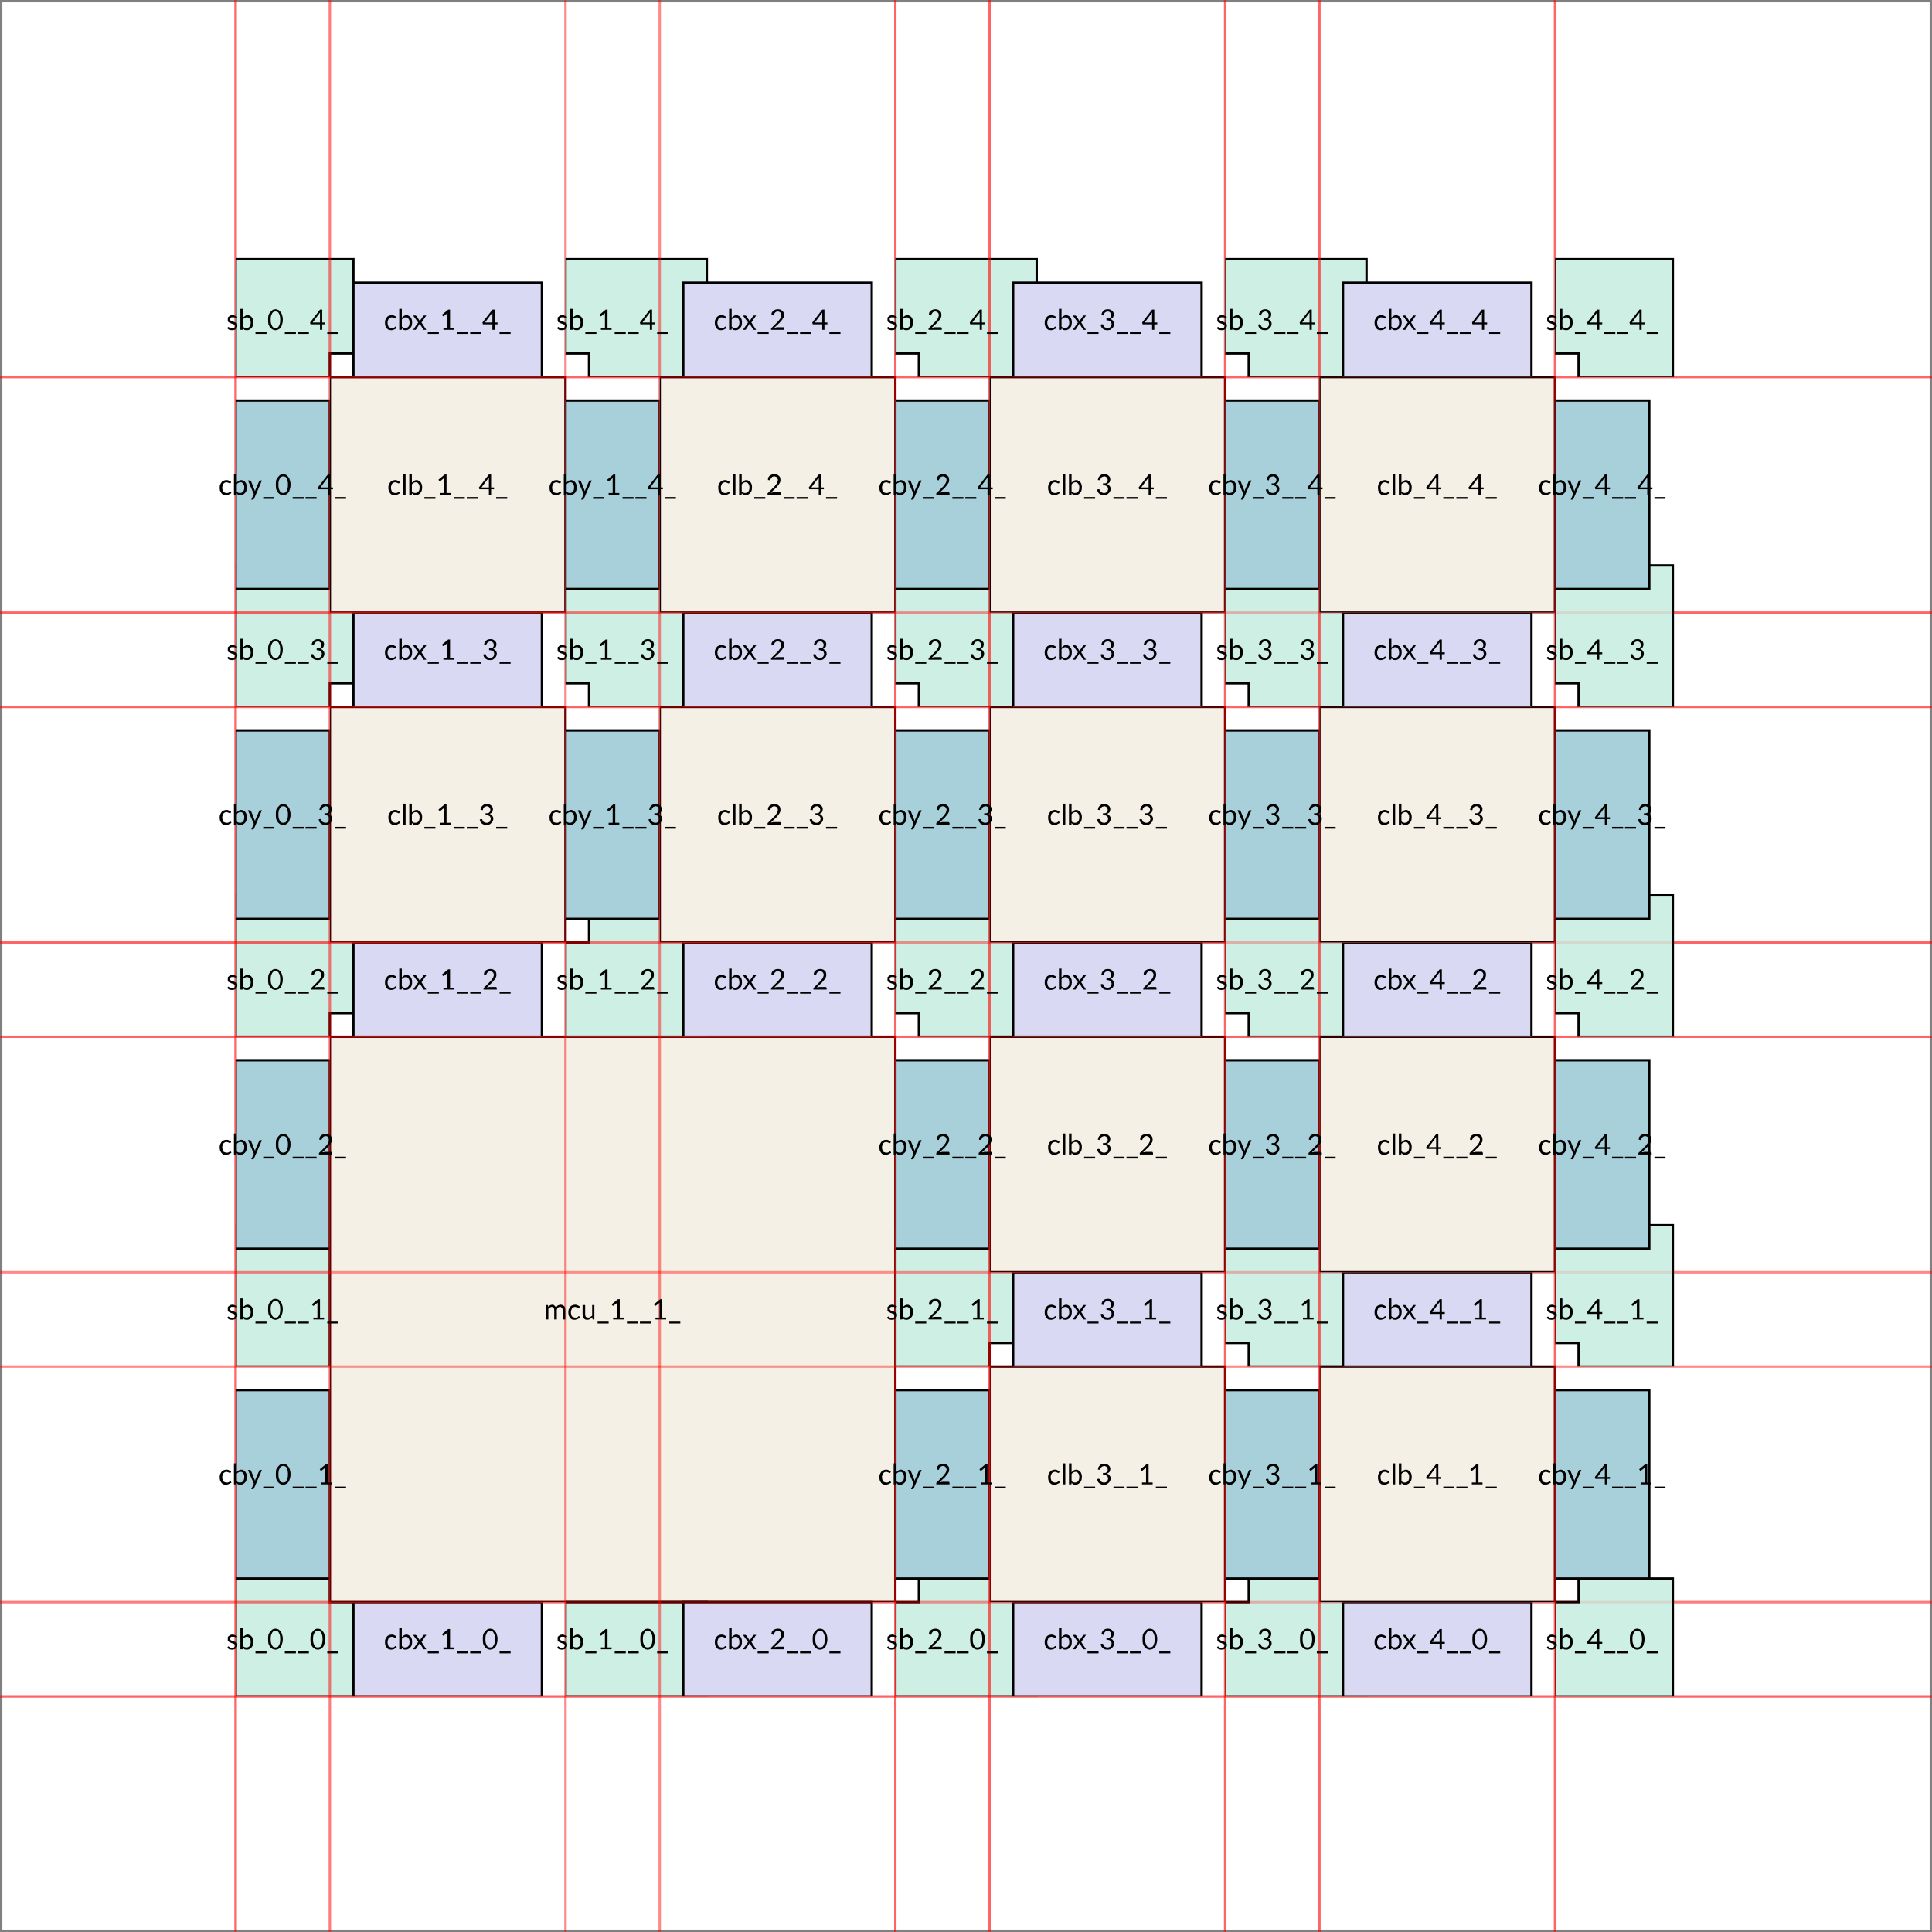
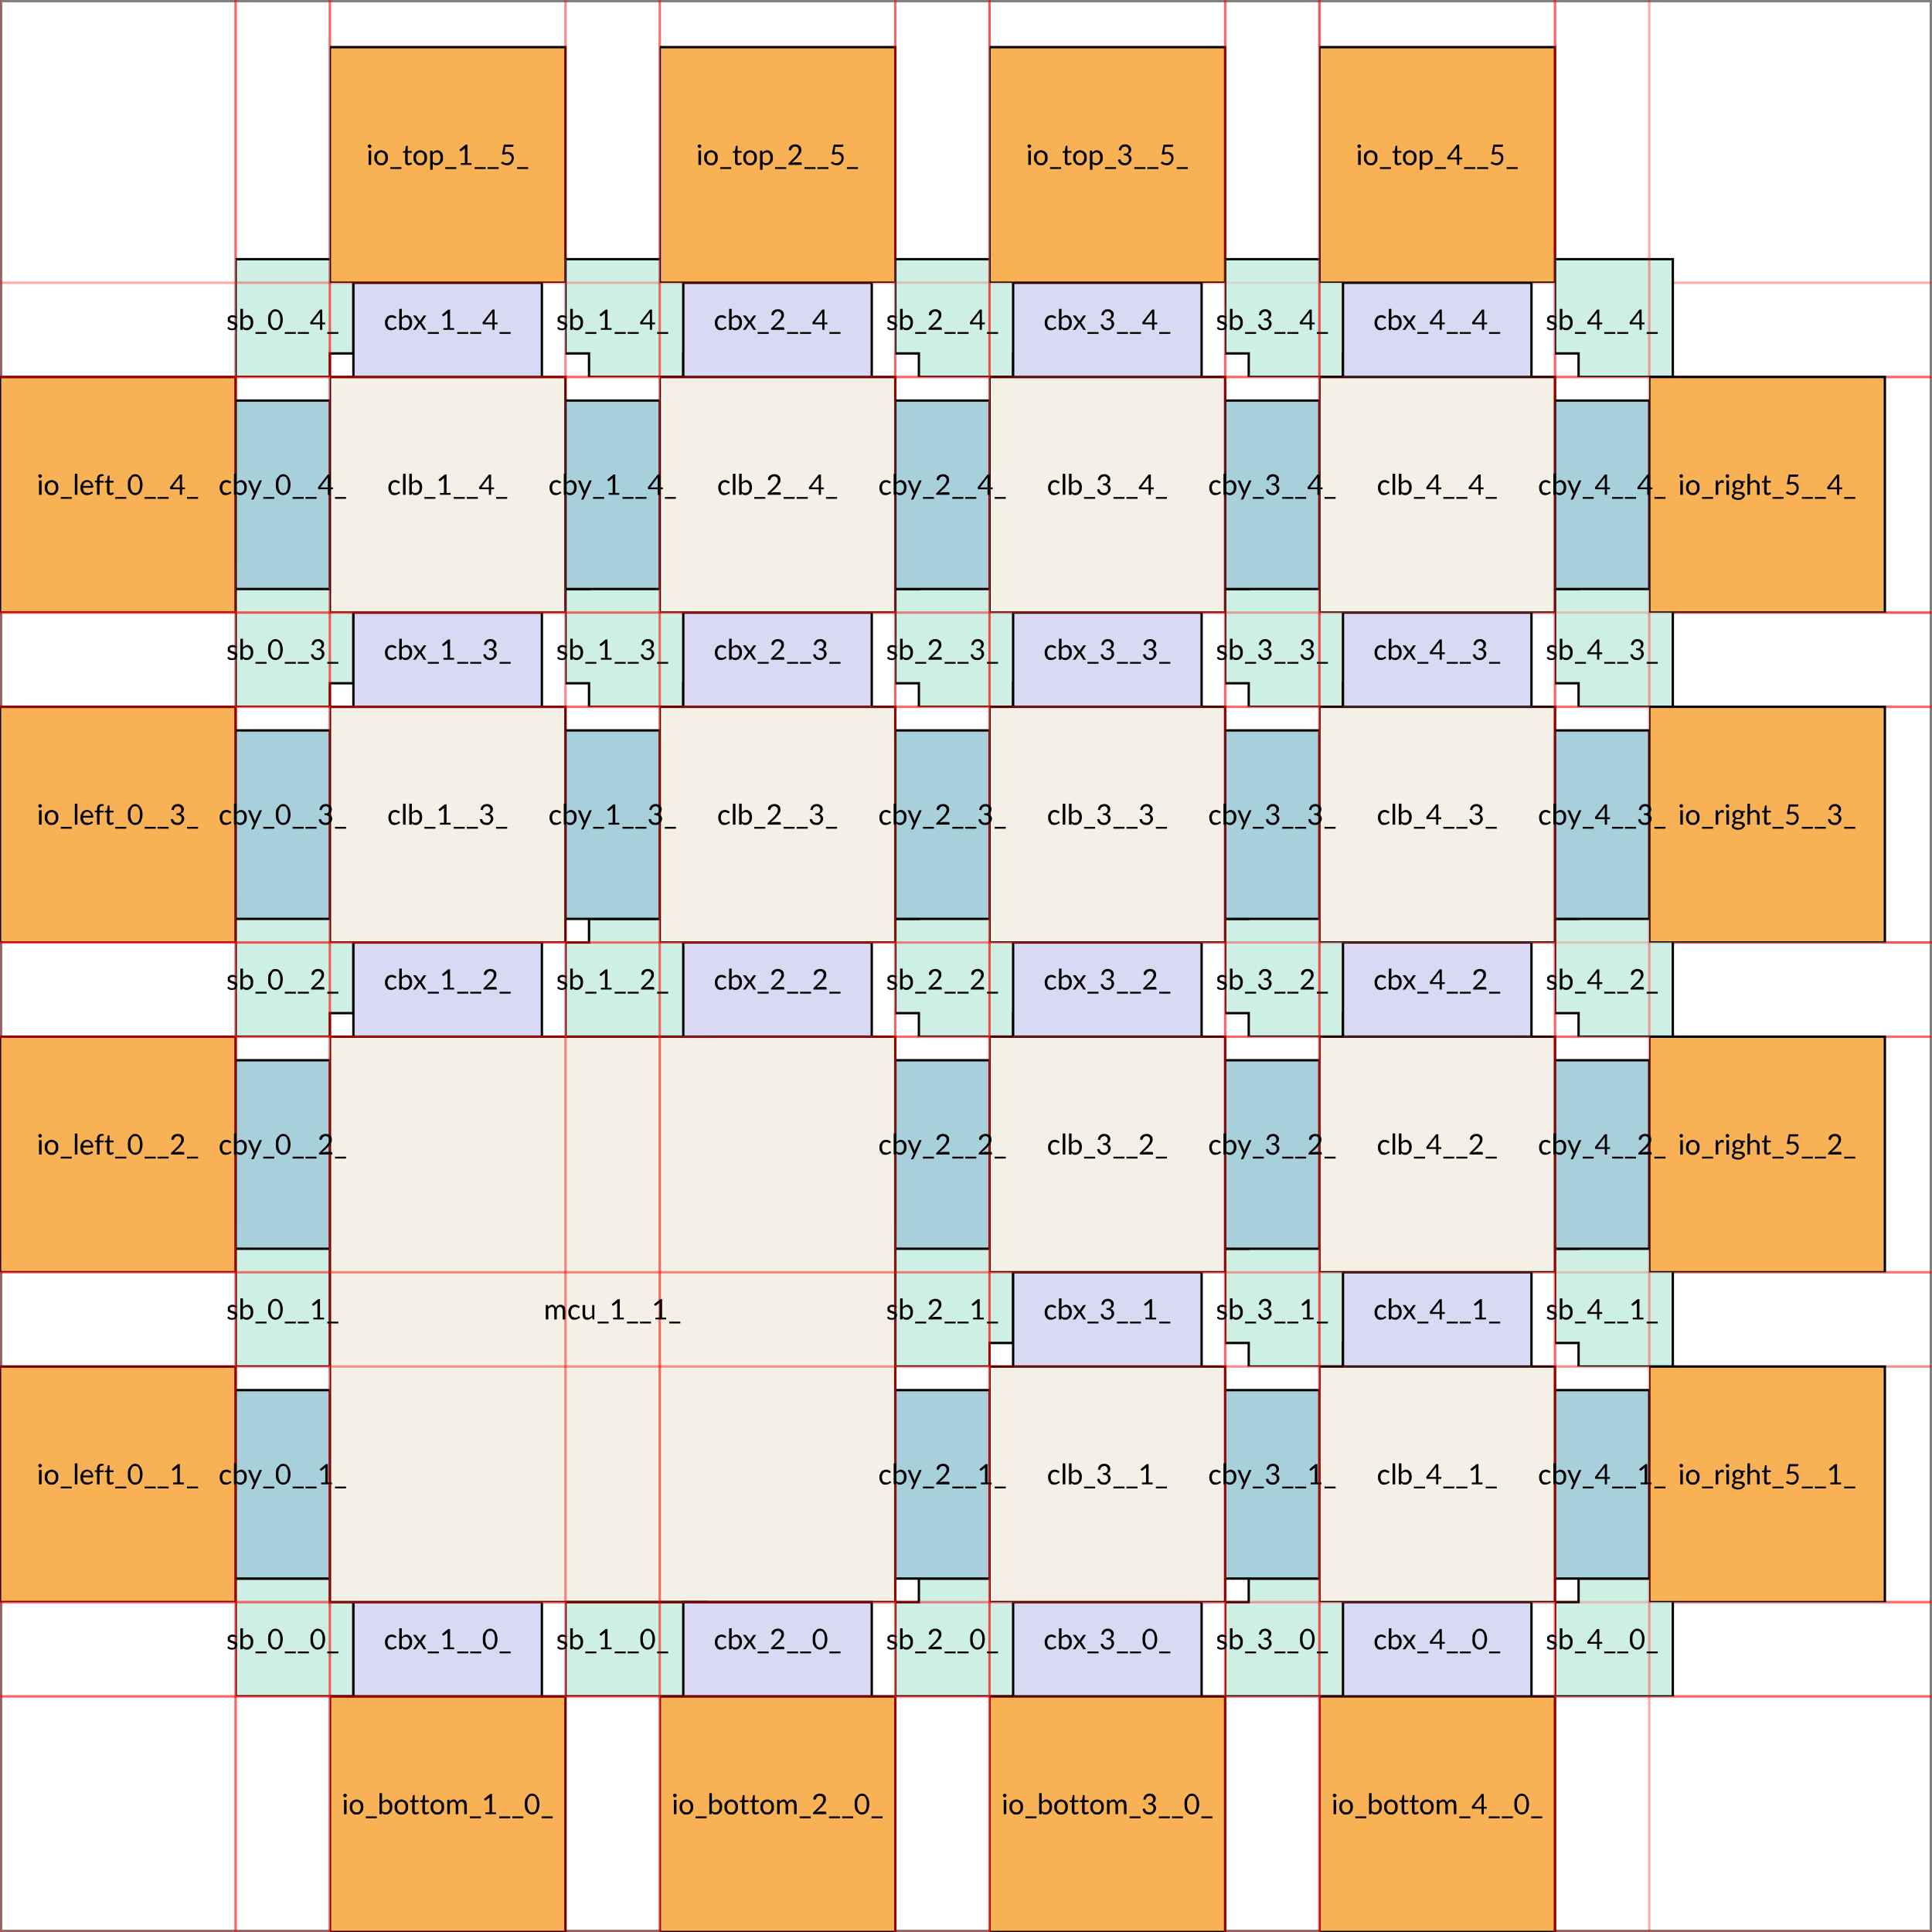
<svg xmlns="http://www.w3.org/2000/svg" xmlns:xlink="http://www.w3.org/1999/xlink" baseProfile="full" height="82" version="1.1" viewBox="0,-82,82,82" width="82">
  <defs>
    <style type="text/css">
.boundary{stroke:grey; fill:none; stroke-width:0.2}
text{font-family: Lato; font-size:1.2px;}
symbol * { stroke-width:0.1; stroke:black;}
.marker{stroke: red;opacity: 0.1;stroke-width: 0.1px;}
symbol[id="cbx"] * { fill:#d9d9f3;}
symbol[id="cby"] * { fill:#a8d0db;}
symbol[id*="sb"] * { fill:#ceefe4;}
rect[class="lb"] { fill:#f4f0e6; }
symbol[id*="io_"] * { fill:#f8b155;}
</style>
    <symbol id="cbx">
      <rect class="routing" height="4" width="8" x="1.0" y="0" />
    </symbol>
    <symbol id="cby">
      <rect class="routing" height="8" width="4" x="0" y="1.0" />
    </symbol>
    <symbol id="io_top">
      <rect class="lb" height="10" width="10" x="0" y="0" />
    </symbol>
    <symbol id="io_right">
      <rect class="lb" height="10" width="10" x="0" y="0" />
    </symbol>
    <symbol id="io_bottom">
      <rect class="lb" height="10" width="10" x="0" y="0" />
    </symbol>
    <symbol id="io_left">
      <rect class="lb" height="10" width="10" x="0" y="0" />
    </symbol>
    <symbol id="clb">
      <rect class="lb" height="10" width="10" x="0" y="0" />
    </symbol>
    <symbol id="mcu">
      <rect class="lb" height="24" width="24" x="0" y="0" />
    </symbol>
    <symbol id="dsp">
      <rect class="lb" height="24" width="10" x="0" y="0" />
    </symbol>
    <symbol id="ram9k">
      <rect class="lb" height="10" width="24" x="0" y="0" />
    </symbol>
    <symbol id="sb" x="-0.0" y="-0.0">
      <path d="M 1.0 0 v 1.0 h -1.0 v 4 h 1.0 v 1.0 h 4 v -1.0 h 1.0 v -4 h -1.0 v -1.0 z" />
    </symbol>
    <symbol id="sb00" x="-1.0" y="-1.0">
      <path d="M 1.0 0 v 1.0 h -1.0 v 4 h 1.0 v 1.0 h 4 v -1.0 h 1.0 v -4 h -1.0 v -1.0 z" />
    </symbol>
    <symbol id="sb01" x="-0.0" y="-0.0">
      <path d="M 0.0 0 v 0.0 h -0.0 v 4 h 0.0 v 1.0 h 4 v -1.0 h 1.0 v -4 h -1.0 v -0.0 z" />
    </symbol>
    <symbol id="sb02" x="-0.0" y="-1.0">
      <path d="M 0.0 0 v 1.0 h -0.0 v 4 h 0.0 v 1.0 h 4 v -1.0 h 1.0 v -4 h -1.0 v -1.0 z" />
    </symbol>
    <symbol id="sb03" x="-0.0" y="-1.0">
      <path d="M 0.0 0 v 1.0 h -0.0 v 4 h 0.0 v 0.0 h 4 v -0.0 h 1.0 v -4 h -1.0 v -1.0 z" />
    </symbol>
    <symbol id="sb04" x="-1.0" y="-1.0">
      <path d="M 1.0 0 v 1.0 h -1.0 v 4 h 1.0 v 0.0 h 4 v -0.0 h 1.0 v -4 h -1.0 v -1.0 z" />
    </symbol>
    <symbol id="sb05" x="-1.0" y="-1.0">
      <path d="M 1.0 0 v 1.0 h -1.0 v 4 h 1.0 v 0.0 h 4 v -0.0 h 0.0 v -4 h -0.0 v -1.0 z" />
    </symbol>
    <symbol id="sb06" x="-1.0" y="-1.0">
      <path d="M 1.0 0 v 1.0 h -1.0 v 4 h 1.0 v 1.0 h 4 v -1.0 h 0.0 v -4 h -0.0 v -1.0 z" />
    </symbol>
    <symbol id="sb07" x="-1.0" y="-0.0">
      <path d="M 1.0 0 v 0.0 h -1.0 v 4 h 1.0 v 1.0 h 4 v -1.0 h 0.0 v -4 h -0.0 v -0.0 z" />
    </symbol>
    <symbol id="sb08" x="-1.0" y="-0.0">
      <path d="M 1.0 0 v 0.0 h -1.0 v 4 h 1.0 v 1.0 h 4 v -1.0 h 1.0 v -4 h -1.0 v -0.0 z" />
    </symbol>
    <symbol id="sb09" x="-0.0" y="-1.0">
      <path d="M 0.0 0 v 1.0 h -0.0 v 4 h 0.0 v 1.0 h 4 v -1.0 h 0.0 v -4 h -0.0 v -1.0 z" />
    </symbol>
    <symbol id="sb10" x="-1.0" y="-0.0">
      <path d="M 1.0 0 v 0.0 h -1.0 v 4 h 1.0 v 0.0 h 4 v -0.0 h 1.0 v -4 h -1.0 v -0.0 z" />
    </symbol>
  </defs>
  <g id="main" transform="scale(1,-1)">
    <rect class="boundary" height="82" id="core_boundary" width="82" x="0" y="0" />
    <g id="main_shapes">
+       <line class="marker" x1="0.0" x2="0.0" y1="0" y2="82" />
+       <line class="marker" x1="0" x2="82" y1="14.0" y2="14.0" />
+       <use id="io_left_0__1_" x="0.0" xlink:href="#io_left" y="14.0" />
+       <line class="marker" x1="0.0" x2="0.0" y1="0" y2="82" />
+       <line class="marker" x1="0" x2="82" y1="28.0" y2="28.0" />
+       <use id="io_left_0__2_" x="0.0" xlink:href="#io_left" y="28.0" />
+       <line class="marker" x1="0.0" x2="0.0" y1="0" y2="82" />
+       <line class="marker" x1="0" x2="82" y1="42.0" y2="42.0" />
+       <use id="io_left_0__3_" x="0.0" xlink:href="#io_left" y="42.0" />
+       <line class="marker" x1="0.0" x2="0.0" y1="0" y2="82" />
+       <line class="marker" x1="0" x2="82" y1="56.0" y2="56.0" />
+       <use id="io_left_0__4_" x="0.0" xlink:href="#io_left" y="56.0" />
      <line class="marker" x1="10" x2="10" y1="0" y2="82" />
      <line class="marker" x1="0" x2="82" y1="10" y2="10" />
      <use id="sb_0__0_" x="10" xlink:href="#sb01" y="10" />
      <line class="marker" x1="10" x2="10" y1="0" y2="82" />
      <line class="marker" x1="0" x2="82" y1="14.0" y2="14.0" />
      <use id="cby_0__1_" x="10" xlink:href="#cby" y="14.0" />
      <line class="marker" x1="10" x2="10" y1="0" y2="82" />
      <line class="marker" x1="0" x2="82" y1="24" y2="24" />
      <use id="sb_0__1_" x="10" xlink:href="#sb09" y="24" />
      <line class="marker" x1="10" x2="10" y1="0" y2="82" />
      <line class="marker" x1="0" x2="82" y1="28.0" y2="28.0" />
      <use id="cby_0__2_" x="10" xlink:href="#cby" y="28.0" />
      <line class="marker" x1="10" x2="10" y1="0" y2="82" />
      <line class="marker" x1="0" x2="82" y1="38" y2="38" />
      <use id="sb_0__2_" x="10" xlink:href="#sb02" y="38" />
      <line class="marker" x1="10" x2="10" y1="0" y2="82" />
      <line class="marker" x1="0" x2="82" y1="42.0" y2="42.0" />
      <use id="cby_0__3_" x="10" xlink:href="#cby" y="42.0" />
      <line class="marker" x1="10" x2="10" y1="0" y2="82" />
      <line class="marker" x1="0" x2="82" y1="52" y2="52" />
      <use id="sb_0__3_" x="10" xlink:href="#sb02" y="52" />
      <line class="marker" x1="10" x2="10" y1="0" y2="82" />
      <line class="marker" x1="0" x2="82" y1="56.0" y2="56.0" />
      <use id="cby_0__4_" x="10" xlink:href="#cby" y="56.0" />
      <line class="marker" x1="10" x2="10" y1="0" y2="82" />
      <line class="marker" x1="0" x2="82" y1="66" y2="66" />
      <use id="sb_0__4_" x="10" xlink:href="#sb03" y="66" />
      <line class="marker" x1="14.0" x2="14.0" y1="0" y2="82" />
+       <line class="marker" x1="0" x2="82" y1="0.0" y2="0.0" />
+       <use id="io_bottom_1__0_" x="14.0" xlink:href="#io_bottom" y="0.0" />
+       <line class="marker" x1="14.0" x2="14.0" y1="0" y2="82" />
      <line class="marker" x1="0" x2="82" y1="10" y2="10" />
      <use id="cbx_1__0_" x="14.0" xlink:href="#cbx" y="10" />
      <line class="marker" x1="14.0" x2="14.0" y1="0" y2="82" />
      <line class="marker" x1="0" x2="82" y1="14.0" y2="14.0" />
      <use id="mcu_1__1_" x="14.0" xlink:href="#mcu" y="14.0" />
      <line class="marker" x1="14.0" x2="14.0" y1="0" y2="82" />
      <line class="marker" x1="0" x2="82" y1="38" y2="38" />
      <use id="cbx_1__2_" x="14.0" xlink:href="#cbx" y="38" />
      <line class="marker" x1="14.0" x2="14.0" y1="0" y2="82" />
      <line class="marker" x1="0" x2="82" y1="42.0" y2="42.0" />
      <use id="clb_1__3_" x="14.0" xlink:href="#clb" y="42.0" />
      <line class="marker" x1="14.0" x2="14.0" y1="0" y2="82" />
      <line class="marker" x1="0" x2="82" y1="52" y2="52" />
      <use id="cbx_1__3_" x="14.0" xlink:href="#cbx" y="52" />
      <line class="marker" x1="14.0" x2="14.0" y1="0" y2="82" />
      <line class="marker" x1="0" x2="82" y1="56.0" y2="56.0" />
      <use id="clb_1__4_" x="14.0" xlink:href="#clb" y="56.0" />
      <line class="marker" x1="14.0" x2="14.0" y1="0" y2="82" />
      <line class="marker" x1="0" x2="82" y1="66" y2="66" />
      <use id="cbx_1__4_" x="14.0" xlink:href="#cbx" y="66" />
+       <line class="marker" x1="14.0" x2="14.0" y1="0" y2="82" />
+       <line class="marker" x1="0" x2="82" y1="70.0" y2="70.0" />
+       <use id="io_top_1__5_" x="14.0" xlink:href="#io_top" y="70.0" />
      <line class="marker" x1="24" x2="24" y1="0" y2="82" />
      <line class="marker" x1="0" x2="82" y1="10" y2="10" />
      <use id="sb_1__0_" x="24" xlink:href="#sb10" y="10" />
      <line class="marker" x1="24" x2="24" y1="0" y2="82" />
      <line class="marker" x1="0" x2="82" y1="38" y2="38" />
      <use id="sb_1__2_" x="24" xlink:href="#sb08" y="38" />
      <line class="marker" x1="24" x2="24" y1="0" y2="82" />
      <line class="marker" x1="0" x2="82" y1="42.0" y2="42.0" />
      <use id="cby_1__3_" x="24" xlink:href="#cby" y="42.0" />
      <line class="marker" x1="24" x2="24" y1="0" y2="82" />
      <line class="marker" x1="0" x2="82" y1="52" y2="52" />
      <use id="sb_1__3_" x="24" xlink:href="#sb00" y="52" />
      <line class="marker" x1="24" x2="24" y1="0" y2="82" />
      <line class="marker" x1="0" x2="82" y1="56.0" y2="56.0" />
      <use id="cby_1__4_" x="24" xlink:href="#cby" y="56.0" />
      <line class="marker" x1="24" x2="24" y1="0" y2="82" />
      <line class="marker" x1="0" x2="82" y1="66" y2="66" />
      <use id="sb_1__4_" x="24" xlink:href="#sb04" y="66" />
      <line class="marker" x1="28.0" x2="28.0" y1="0" y2="82" />
+       <line class="marker" x1="0" x2="82" y1="0.0" y2="0.0" />
+       <use id="io_bottom_2__0_" x="28.0" xlink:href="#io_bottom" y="0.0" />
+       <line class="marker" x1="28.0" x2="28.0" y1="0" y2="82" />
      <line class="marker" x1="0" x2="82" y1="10" y2="10" />
      <use id="cbx_2__0_" x="28.0" xlink:href="#cbx" y="10" />
      <line class="marker" x1="28.0" x2="28.0" y1="0" y2="82" />
      <line class="marker" x1="0" x2="82" y1="38" y2="38" />
      <use id="cbx_2__2_" x="28.0" xlink:href="#cbx" y="38" />
      <line class="marker" x1="28.0" x2="28.0" y1="0" y2="82" />
      <line class="marker" x1="0" x2="82" y1="42.0" y2="42.0" />
      <use id="clb_2__3_" x="28.0" xlink:href="#clb" y="42.0" />
      <line class="marker" x1="28.0" x2="28.0" y1="0" y2="82" />
      <line class="marker" x1="0" x2="82" y1="52" y2="52" />
      <use id="cbx_2__3_" x="28.0" xlink:href="#cbx" y="52" />
      <line class="marker" x1="28.0" x2="28.0" y1="0" y2="82" />
      <line class="marker" x1="0" x2="82" y1="56.0" y2="56.0" />
      <use id="clb_2__4_" x="28.0" xlink:href="#clb" y="56.0" />
      <line class="marker" x1="28.0" x2="28.0" y1="0" y2="82" />
      <line class="marker" x1="0" x2="82" y1="66" y2="66" />
      <use id="cbx_2__4_" x="28.0" xlink:href="#cbx" y="66" />
+       <line class="marker" x1="28.0" x2="28.0" y1="0" y2="82" />
+       <line class="marker" x1="0" x2="82" y1="70.0" y2="70.0" />
+       <use id="io_top_2__5_" x="28.0" xlink:href="#io_top" y="70.0" />
      <line class="marker" x1="38" x2="38" y1="0" y2="82" />
      <line class="marker" x1="0" x2="82" y1="10" y2="10" />
      <use id="sb_2__0_" x="38" xlink:href="#sb08" y="10" />
      <line class="marker" x1="38" x2="38" y1="0" y2="82" />
      <line class="marker" x1="0" x2="82" y1="14.0" y2="14.0" />
      <use id="cby_2__1_" x="38" xlink:href="#cby" y="14.0" />
      <line class="marker" x1="38" x2="38" y1="0" y2="82" />
      <line class="marker" x1="0" x2="82" y1="24" y2="24" />
      <use id="sb_2__1_" x="38" xlink:href="#sb02" y="24" />
      <line class="marker" x1="38" x2="38" y1="0" y2="82" />
      <line class="marker" x1="0" x2="82" y1="28.0" y2="28.0" />
      <use id="cby_2__2_" x="38" xlink:href="#cby" y="28.0" />
      <line class="marker" x1="38" x2="38" y1="0" y2="82" />
      <line class="marker" x1="0" x2="82" y1="38" y2="38" />
      <use id="sb_2__2_" x="38" xlink:href="#sb00" y="38" />
      <line class="marker" x1="38" x2="38" y1="0" y2="82" />
      <line class="marker" x1="0" x2="82" y1="42.0" y2="42.0" />
      <use id="cby_2__3_" x="38" xlink:href="#cby" y="42.0" />
      <line class="marker" x1="38" x2="38" y1="0" y2="82" />
      <line class="marker" x1="0" x2="82" y1="52" y2="52" />
      <use id="sb_2__3_" x="38" xlink:href="#sb00" y="52" />
      <line class="marker" x1="38" x2="38" y1="0" y2="82" />
      <line class="marker" x1="0" x2="82" y1="56.0" y2="56.0" />
      <use id="cby_2__4_" x="38" xlink:href="#cby" y="56.0" />
      <line class="marker" x1="38" x2="38" y1="0" y2="82" />
      <line class="marker" x1="0" x2="82" y1="66" y2="66" />
      <use id="sb_2__4_" x="38" xlink:href="#sb04" y="66" />
      <line class="marker" x1="42.0" x2="42.0" y1="0" y2="82" />
+       <line class="marker" x1="0" x2="82" y1="0.0" y2="0.0" />
+       <use id="io_bottom_3__0_" x="42.0" xlink:href="#io_bottom" y="0.0" />
+       <line class="marker" x1="42.0" x2="42.0" y1="0" y2="82" />
      <line class="marker" x1="0" x2="82" y1="10" y2="10" />
      <use id="cbx_3__0_" x="42.0" xlink:href="#cbx" y="10" />
      <line class="marker" x1="42.0" x2="42.0" y1="0" y2="82" />
      <line class="marker" x1="0" x2="82" y1="14.0" y2="14.0" />
      <use id="clb_3__1_" x="42.0" xlink:href="#clb" y="14.0" />
      <line class="marker" x1="42.0" x2="42.0" y1="0" y2="82" />
      <line class="marker" x1="0" x2="82" y1="24" y2="24" />
      <use id="cbx_3__1_" x="42.0" xlink:href="#cbx" y="24" />
      <line class="marker" x1="42.0" x2="42.0" y1="0" y2="82" />
      <line class="marker" x1="0" x2="82" y1="28.0" y2="28.0" />
      <use id="clb_3__2_" x="42.0" xlink:href="#clb" y="28.0" />
      <line class="marker" x1="42.0" x2="42.0" y1="0" y2="82" />
      <line class="marker" x1="0" x2="82" y1="38" y2="38" />
      <use id="cbx_3__2_" x="42.0" xlink:href="#cbx" y="38" />
      <line class="marker" x1="42.0" x2="42.0" y1="0" y2="82" />
      <line class="marker" x1="0" x2="82" y1="42.0" y2="42.0" />
      <use id="clb_3__3_" x="42.0" xlink:href="#clb" y="42.0" />
      <line class="marker" x1="42.0" x2="42.0" y1="0" y2="82" />
      <line class="marker" x1="0" x2="82" y1="52" y2="52" />
      <use id="cbx_3__3_" x="42.0" xlink:href="#cbx" y="52" />
      <line class="marker" x1="42.0" x2="42.0" y1="0" y2="82" />
      <line class="marker" x1="0" x2="82" y1="56.0" y2="56.0" />
      <use id="clb_3__4_" x="42.0" xlink:href="#clb" y="56.0" />
      <line class="marker" x1="42.0" x2="42.0" y1="0" y2="82" />
      <line class="marker" x1="0" x2="82" y1="66" y2="66" />
      <use id="cbx_3__4_" x="42.0" xlink:href="#cbx" y="66" />
+       <line class="marker" x1="42.0" x2="42.0" y1="0" y2="82" />
+       <line class="marker" x1="0" x2="82" y1="70.0" y2="70.0" />
+       <use id="io_top_3__5_" x="42.0" xlink:href="#io_top" y="70.0" />
      <line class="marker" x1="52" x2="52" y1="0" y2="82" />
      <line class="marker" x1="0" x2="82" y1="10" y2="10" />
      <use id="sb_3__0_" x="52" xlink:href="#sb08" y="10" />
      <line class="marker" x1="52" x2="52" y1="0" y2="82" />
      <line class="marker" x1="0" x2="82" y1="14.0" y2="14.0" />
      <use id="cby_3__1_" x="52" xlink:href="#cby" y="14.0" />
      <line class="marker" x1="52" x2="52" y1="0" y2="82" />
      <line class="marker" x1="0" x2="82" y1="24" y2="24" />
      <use id="sb_3__1_" x="52" xlink:href="#sb00" y="24" />
      <line class="marker" x1="52" x2="52" y1="0" y2="82" />
      <line class="marker" x1="0" x2="82" y1="28.0" y2="28.0" />
      <use id="cby_3__2_" x="52" xlink:href="#cby" y="28.0" />
      <line class="marker" x1="52" x2="52" y1="0" y2="82" />
      <line class="marker" x1="0" x2="82" y1="38" y2="38" />
      <use id="sb_3__2_" x="52" xlink:href="#sb00" y="38" />
      <line class="marker" x1="52" x2="52" y1="0" y2="82" />
      <line class="marker" x1="0" x2="82" y1="42.0" y2="42.0" />
      <use id="cby_3__3_" x="52" xlink:href="#cby" y="42.0" />
      <line class="marker" x1="52" x2="52" y1="0" y2="82" />
      <line class="marker" x1="0" x2="82" y1="52" y2="52" />
      <use id="sb_3__3_" x="52" xlink:href="#sb00" y="52" />
      <line class="marker" x1="52" x2="52" y1="0" y2="82" />
      <line class="marker" x1="0" x2="82" y1="56.0" y2="56.0" />
      <use id="cby_3__4_" x="52" xlink:href="#cby" y="56.0" />
      <line class="marker" x1="52" x2="52" y1="0" y2="82" />
      <line class="marker" x1="0" x2="82" y1="66" y2="66" />
      <use id="sb_3__4_" x="52" xlink:href="#sb04" y="66" />
      <line class="marker" x1="56.0" x2="56.0" y1="0" y2="82" />
+       <line class="marker" x1="0" x2="82" y1="0.0" y2="0.0" />
+       <use id="io_bottom_4__0_" x="56.0" xlink:href="#io_bottom" y="0.0" />
+       <line class="marker" x1="56.0" x2="56.0" y1="0" y2="82" />
      <line class="marker" x1="0" x2="82" y1="10" y2="10" />
      <use id="cbx_4__0_" x="56.0" xlink:href="#cbx" y="10" />
      <line class="marker" x1="56.0" x2="56.0" y1="0" y2="82" />
      <line class="marker" x1="0" x2="82" y1="14.0" y2="14.0" />
      <use id="clb_4__1_" x="56.0" xlink:href="#clb" y="14.0" />
      <line class="marker" x1="56.0" x2="56.0" y1="0" y2="82" />
      <line class="marker" x1="0" x2="82" y1="24" y2="24" />
      <use id="cbx_4__1_" x="56.0" xlink:href="#cbx" y="24" />
      <line class="marker" x1="56.0" x2="56.0" y1="0" y2="82" />
      <line class="marker" x1="0" x2="82" y1="28.0" y2="28.0" />
      <use id="clb_4__2_" x="56.0" xlink:href="#clb" y="28.0" />
      <line class="marker" x1="56.0" x2="56.0" y1="0" y2="82" />
      <line class="marker" x1="0" x2="82" y1="38" y2="38" />
      <use id="cbx_4__2_" x="56.0" xlink:href="#cbx" y="38" />
      <line class="marker" x1="56.0" x2="56.0" y1="0" y2="82" />
      <line class="marker" x1="0" x2="82" y1="42.0" y2="42.0" />
      <use id="clb_4__3_" x="56.0" xlink:href="#clb" y="42.0" />
      <line class="marker" x1="56.0" x2="56.0" y1="0" y2="82" />
      <line class="marker" x1="0" x2="82" y1="52" y2="52" />
      <use id="cbx_4__3_" x="56.0" xlink:href="#cbx" y="52" />
      <line class="marker" x1="56.0" x2="56.0" y1="0" y2="82" />
      <line class="marker" x1="0" x2="82" y1="56.0" y2="56.0" />
      <use id="clb_4__4_" x="56.0" xlink:href="#clb" y="56.0" />
      <line class="marker" x1="56.0" x2="56.0" y1="0" y2="82" />
      <line class="marker" x1="0" x2="82" y1="66" y2="66" />
      <use id="cbx_4__4_" x="56.0" xlink:href="#cbx" y="66" />
+       <line class="marker" x1="56.0" x2="56.0" y1="0" y2="82" />
+       <line class="marker" x1="0" x2="82" y1="70.0" y2="70.0" />
+       <use id="io_top_4__5_" x="56.0" xlink:href="#io_top" y="70.0" />
      <line class="marker" x1="66" x2="66" y1="0" y2="82" />
      <line class="marker" x1="0" x2="82" y1="10" y2="10" />
      <use id="sb_4__0_" x="66" xlink:href="#sb07" y="10" />
      <line class="marker" x1="66" x2="66" y1="0" y2="82" />
      <line class="marker" x1="0" x2="82" y1="14.0" y2="14.0" />
      <use id="cby_4__1_" x="66" xlink:href="#cby" y="14.0" />
      <line class="marker" x1="66" x2="66" y1="0" y2="82" />
      <line class="marker" x1="0" x2="82" y1="24" y2="24" />
      <use id="sb_4__1_" x="66" xlink:href="#sb06" y="24" />
      <line class="marker" x1="66" x2="66" y1="0" y2="82" />
      <line class="marker" x1="0" x2="82" y1="28.0" y2="28.0" />
      <use id="cby_4__2_" x="66" xlink:href="#cby" y="28.0" />
      <line class="marker" x1="66" x2="66" y1="0" y2="82" />
      <line class="marker" x1="0" x2="82" y1="38" y2="38" />
      <use id="sb_4__2_" x="66" xlink:href="#sb06" y="38" />
      <line class="marker" x1="66" x2="66" y1="0" y2="82" />
      <line class="marker" x1="0" x2="82" y1="42.0" y2="42.0" />
      <use id="cby_4__3_" x="66" xlink:href="#cby" y="42.0" />
      <line class="marker" x1="66" x2="66" y1="0" y2="82" />
      <line class="marker" x1="0" x2="82" y1="52" y2="52" />
      <use id="sb_4__3_" x="66" xlink:href="#sb06" y="52" />
      <line class="marker" x1="66" x2="66" y1="0" y2="82" />
      <line class="marker" x1="0" x2="82" y1="56.0" y2="56.0" />
      <use id="cby_4__4_" x="66" xlink:href="#cby" y="56.0" />
      <line class="marker" x1="66" x2="66" y1="0" y2="82" />
      <line class="marker" x1="0" x2="82" y1="66" y2="66" />
      <use id="sb_4__4_" x="66" xlink:href="#sb05" y="66" />
+       <line class="marker" x1="70.0" x2="70.0" y1="0" y2="82" />
+       <line class="marker" x1="0" x2="82" y1="14.0" y2="14.0" />
+       <use id="io_right_5__1_" x="70.0" xlink:href="#io_right" y="14.0" />
+       <line class="marker" x1="70.0" x2="70.0" y1="0" y2="82" />
+       <line class="marker" x1="0" x2="82" y1="28.0" y2="28.0" />
+       <use id="io_right_5__2_" x="70.0" xlink:href="#io_right" y="28.0" />
+       <line class="marker" x1="70.0" x2="70.0" y1="0" y2="82" />
+       <line class="marker" x1="0" x2="82" y1="42.0" y2="42.0" />
+       <use id="io_right_5__3_" x="70.0" xlink:href="#io_right" y="42.0" />
+       <line class="marker" x1="70.0" x2="70.0" y1="0" y2="82" />
+       <line class="marker" x1="0" x2="82" y1="56.0" y2="56.0" />
+       <use id="io_right_5__4_" x="70.0" xlink:href="#io_right" y="56.0" />
    </g>
    <g id="main_text">
+       <text alignment-baseline="middle" text-anchor="middle" transform="scale(1,-1)" x="5.0" y="-19.0">io_left_0__1_</text>
+       <text alignment-baseline="middle" text-anchor="middle" transform="scale(1,-1)" x="5.0" y="-33.0">io_left_0__2_</text>
+       <text alignment-baseline="middle" text-anchor="middle" transform="scale(1,-1)" x="5.0" y="-47.0">io_left_0__3_</text>
+       <text alignment-baseline="middle" text-anchor="middle" transform="scale(1,-1)" x="5.0" y="-61.0">io_left_0__4_</text>
      <text alignment-baseline="middle" text-anchor="middle" transform="scale(1,-1)" x="12.0" y="-12.0">sb_0__0_</text>
      <text alignment-baseline="middle" text-anchor="middle" transform="scale(1,-1)" x="12.0" y="-19.0">cby_0__1_</text>
      <text alignment-baseline="middle" text-anchor="middle" transform="scale(1,-1)" x="12.0" y="-26.0">sb_0__1_</text>
      <text alignment-baseline="middle" text-anchor="middle" transform="scale(1,-1)" x="12.0" y="-33.0">cby_0__2_</text>
      <text alignment-baseline="middle" text-anchor="middle" transform="scale(1,-1)" x="12.0" y="-40.0">sb_0__2_</text>
      <text alignment-baseline="middle" text-anchor="middle" transform="scale(1,-1)" x="12.0" y="-47.0">cby_0__3_</text>
      <text alignment-baseline="middle" text-anchor="middle" transform="scale(1,-1)" x="12.0" y="-54.0">sb_0__3_</text>
      <text alignment-baseline="middle" text-anchor="middle" transform="scale(1,-1)" x="12.0" y="-61.0">cby_0__4_</text>
      <text alignment-baseline="middle" text-anchor="middle" transform="scale(1,-1)" x="12.0" y="-68.0">sb_0__4_</text>
+       <text alignment-baseline="middle" text-anchor="middle" transform="scale(1,-1)" x="19.0" y="-5.0">io_bottom_1__0_</text>
      <text alignment-baseline="middle" text-anchor="middle" transform="scale(1,-1)" x="19.0" y="-12.0">cbx_1__0_</text>
      <text alignment-baseline="middle" text-anchor="middle" transform="scale(1,-1)" x="26.0" y="-26.0">mcu_1__1_</text>
      <text alignment-baseline="middle" text-anchor="middle" transform="scale(1,-1)" x="19.0" y="-40.0">cbx_1__2_</text>
      <text alignment-baseline="middle" text-anchor="middle" transform="scale(1,-1)" x="19.0" y="-47.0">clb_1__3_</text>
      <text alignment-baseline="middle" text-anchor="middle" transform="scale(1,-1)" x="19.0" y="-54.0">cbx_1__3_</text>
      <text alignment-baseline="middle" text-anchor="middle" transform="scale(1,-1)" x="19.0" y="-61.0">clb_1__4_</text>
      <text alignment-baseline="middle" text-anchor="middle" transform="scale(1,-1)" x="19.0" y="-68.0">cbx_1__4_</text>
+       <text alignment-baseline="middle" text-anchor="middle" transform="scale(1,-1)" x="19.0" y="-75.0">io_top_1__5_</text>
      <text alignment-baseline="middle" text-anchor="middle" transform="scale(1,-1)" x="26.0" y="-12.0">sb_1__0_</text>
      <text alignment-baseline="middle" text-anchor="middle" transform="scale(1,-1)" x="26.0" y="-40.0">sb_1__2_</text>
      <text alignment-baseline="middle" text-anchor="middle" transform="scale(1,-1)" x="26.0" y="-47.0">cby_1__3_</text>
      <text alignment-baseline="middle" text-anchor="middle" transform="scale(1,-1)" x="26.0" y="-54.0">sb_1__3_</text>
      <text alignment-baseline="middle" text-anchor="middle" transform="scale(1,-1)" x="26.0" y="-61.0">cby_1__4_</text>
      <text alignment-baseline="middle" text-anchor="middle" transform="scale(1,-1)" x="26.0" y="-68.0">sb_1__4_</text>
+       <text alignment-baseline="middle" text-anchor="middle" transform="scale(1,-1)" x="33.0" y="-5.0">io_bottom_2__0_</text>
      <text alignment-baseline="middle" text-anchor="middle" transform="scale(1,-1)" x="33.0" y="-12.0">cbx_2__0_</text>
      <text alignment-baseline="middle" text-anchor="middle" transform="scale(1,-1)" x="33.0" y="-40.0">cbx_2__2_</text>
      <text alignment-baseline="middle" text-anchor="middle" transform="scale(1,-1)" x="33.0" y="-47.0">clb_2__3_</text>
      <text alignment-baseline="middle" text-anchor="middle" transform="scale(1,-1)" x="33.0" y="-54.0">cbx_2__3_</text>
      <text alignment-baseline="middle" text-anchor="middle" transform="scale(1,-1)" x="33.0" y="-61.0">clb_2__4_</text>
      <text alignment-baseline="middle" text-anchor="middle" transform="scale(1,-1)" x="33.0" y="-68.0">cbx_2__4_</text>
+       <text alignment-baseline="middle" text-anchor="middle" transform="scale(1,-1)" x="33.0" y="-75.0">io_top_2__5_</text>
      <text alignment-baseline="middle" text-anchor="middle" transform="scale(1,-1)" x="40.0" y="-12.0">sb_2__0_</text>
      <text alignment-baseline="middle" text-anchor="middle" transform="scale(1,-1)" x="40.0" y="-19.0">cby_2__1_</text>
      <text alignment-baseline="middle" text-anchor="middle" transform="scale(1,-1)" x="40.0" y="-26.0">sb_2__1_</text>
      <text alignment-baseline="middle" text-anchor="middle" transform="scale(1,-1)" x="40.0" y="-33.0">cby_2__2_</text>
      <text alignment-baseline="middle" text-anchor="middle" transform="scale(1,-1)" x="40.0" y="-40.0">sb_2__2_</text>
      <text alignment-baseline="middle" text-anchor="middle" transform="scale(1,-1)" x="40.0" y="-47.0">cby_2__3_</text>
      <text alignment-baseline="middle" text-anchor="middle" transform="scale(1,-1)" x="40.0" y="-54.0">sb_2__3_</text>
      <text alignment-baseline="middle" text-anchor="middle" transform="scale(1,-1)" x="40.0" y="-61.0">cby_2__4_</text>
      <text alignment-baseline="middle" text-anchor="middle" transform="scale(1,-1)" x="40.0" y="-68.0">sb_2__4_</text>
+       <text alignment-baseline="middle" text-anchor="middle" transform="scale(1,-1)" x="47.0" y="-5.0">io_bottom_3__0_</text>
      <text alignment-baseline="middle" text-anchor="middle" transform="scale(1,-1)" x="47.0" y="-12.0">cbx_3__0_</text>
      <text alignment-baseline="middle" text-anchor="middle" transform="scale(1,-1)" x="47.0" y="-19.0">clb_3__1_</text>
      <text alignment-baseline="middle" text-anchor="middle" transform="scale(1,-1)" x="47.0" y="-26.0">cbx_3__1_</text>
      <text alignment-baseline="middle" text-anchor="middle" transform="scale(1,-1)" x="47.0" y="-33.0">clb_3__2_</text>
      <text alignment-baseline="middle" text-anchor="middle" transform="scale(1,-1)" x="47.0" y="-40.0">cbx_3__2_</text>
      <text alignment-baseline="middle" text-anchor="middle" transform="scale(1,-1)" x="47.0" y="-47.0">clb_3__3_</text>
      <text alignment-baseline="middle" text-anchor="middle" transform="scale(1,-1)" x="47.0" y="-54.0">cbx_3__3_</text>
      <text alignment-baseline="middle" text-anchor="middle" transform="scale(1,-1)" x="47.0" y="-61.0">clb_3__4_</text>
      <text alignment-baseline="middle" text-anchor="middle" transform="scale(1,-1)" x="47.0" y="-68.0">cbx_3__4_</text>
+       <text alignment-baseline="middle" text-anchor="middle" transform="scale(1,-1)" x="47.0" y="-75.0">io_top_3__5_</text>
      <text alignment-baseline="middle" text-anchor="middle" transform="scale(1,-1)" x="54.0" y="-12.0">sb_3__0_</text>
      <text alignment-baseline="middle" text-anchor="middle" transform="scale(1,-1)" x="54.0" y="-19.0">cby_3__1_</text>
      <text alignment-baseline="middle" text-anchor="middle" transform="scale(1,-1)" x="54.0" y="-26.0">sb_3__1_</text>
      <text alignment-baseline="middle" text-anchor="middle" transform="scale(1,-1)" x="54.0" y="-33.0">cby_3__2_</text>
      <text alignment-baseline="middle" text-anchor="middle" transform="scale(1,-1)" x="54.0" y="-40.0">sb_3__2_</text>
      <text alignment-baseline="middle" text-anchor="middle" transform="scale(1,-1)" x="54.0" y="-47.0">cby_3__3_</text>
      <text alignment-baseline="middle" text-anchor="middle" transform="scale(1,-1)" x="54.0" y="-54.0">sb_3__3_</text>
      <text alignment-baseline="middle" text-anchor="middle" transform="scale(1,-1)" x="54.0" y="-61.0">cby_3__4_</text>
      <text alignment-baseline="middle" text-anchor="middle" transform="scale(1,-1)" x="54.0" y="-68.0">sb_3__4_</text>
+       <text alignment-baseline="middle" text-anchor="middle" transform="scale(1,-1)" x="61.0" y="-5.0">io_bottom_4__0_</text>
      <text alignment-baseline="middle" text-anchor="middle" transform="scale(1,-1)" x="61.0" y="-12.0">cbx_4__0_</text>
      <text alignment-baseline="middle" text-anchor="middle" transform="scale(1,-1)" x="61.0" y="-19.0">clb_4__1_</text>
      <text alignment-baseline="middle" text-anchor="middle" transform="scale(1,-1)" x="61.0" y="-26.0">cbx_4__1_</text>
      <text alignment-baseline="middle" text-anchor="middle" transform="scale(1,-1)" x="61.0" y="-33.0">clb_4__2_</text>
      <text alignment-baseline="middle" text-anchor="middle" transform="scale(1,-1)" x="61.0" y="-40.0">cbx_4__2_</text>
      <text alignment-baseline="middle" text-anchor="middle" transform="scale(1,-1)" x="61.0" y="-47.0">clb_4__3_</text>
      <text alignment-baseline="middle" text-anchor="middle" transform="scale(1,-1)" x="61.0" y="-54.0">cbx_4__3_</text>
      <text alignment-baseline="middle" text-anchor="middle" transform="scale(1,-1)" x="61.0" y="-61.0">clb_4__4_</text>
      <text alignment-baseline="middle" text-anchor="middle" transform="scale(1,-1)" x="61.0" y="-68.0">cbx_4__4_</text>
+       <text alignment-baseline="middle" text-anchor="middle" transform="scale(1,-1)" x="61.0" y="-75.0">io_top_4__5_</text>
      <text alignment-baseline="middle" text-anchor="middle" transform="scale(1,-1)" x="68.0" y="-12.0">sb_4__0_</text>
      <text alignment-baseline="middle" text-anchor="middle" transform="scale(1,-1)" x="68.0" y="-19.0">cby_4__1_</text>
      <text alignment-baseline="middle" text-anchor="middle" transform="scale(1,-1)" x="68.0" y="-26.0">sb_4__1_</text>
      <text alignment-baseline="middle" text-anchor="middle" transform="scale(1,-1)" x="68.0" y="-33.0">cby_4__2_</text>
      <text alignment-baseline="middle" text-anchor="middle" transform="scale(1,-1)" x="68.0" y="-40.0">sb_4__2_</text>
      <text alignment-baseline="middle" text-anchor="middle" transform="scale(1,-1)" x="68.0" y="-47.0">cby_4__3_</text>
      <text alignment-baseline="middle" text-anchor="middle" transform="scale(1,-1)" x="68.0" y="-54.0">sb_4__3_</text>
      <text alignment-baseline="middle" text-anchor="middle" transform="scale(1,-1)" x="68.0" y="-61.0">cby_4__4_</text>
      <text alignment-baseline="middle" text-anchor="middle" transform="scale(1,-1)" x="68.0" y="-68.0">sb_4__4_</text>
+       <text alignment-baseline="middle" text-anchor="middle" transform="scale(1,-1)" x="75.0" y="-19.0">io_right_5__1_</text>
+       <text alignment-baseline="middle" text-anchor="middle" transform="scale(1,-1)" x="75.0" y="-33.0">io_right_5__2_</text>
+       <text alignment-baseline="middle" text-anchor="middle" transform="scale(1,-1)" x="75.0" y="-47.0">io_right_5__3_</text>
+       <text alignment-baseline="middle" text-anchor="middle" transform="scale(1,-1)" x="75.0" y="-61.0">io_right_5__4_</text>
    </g>
  </g>
</svg>
